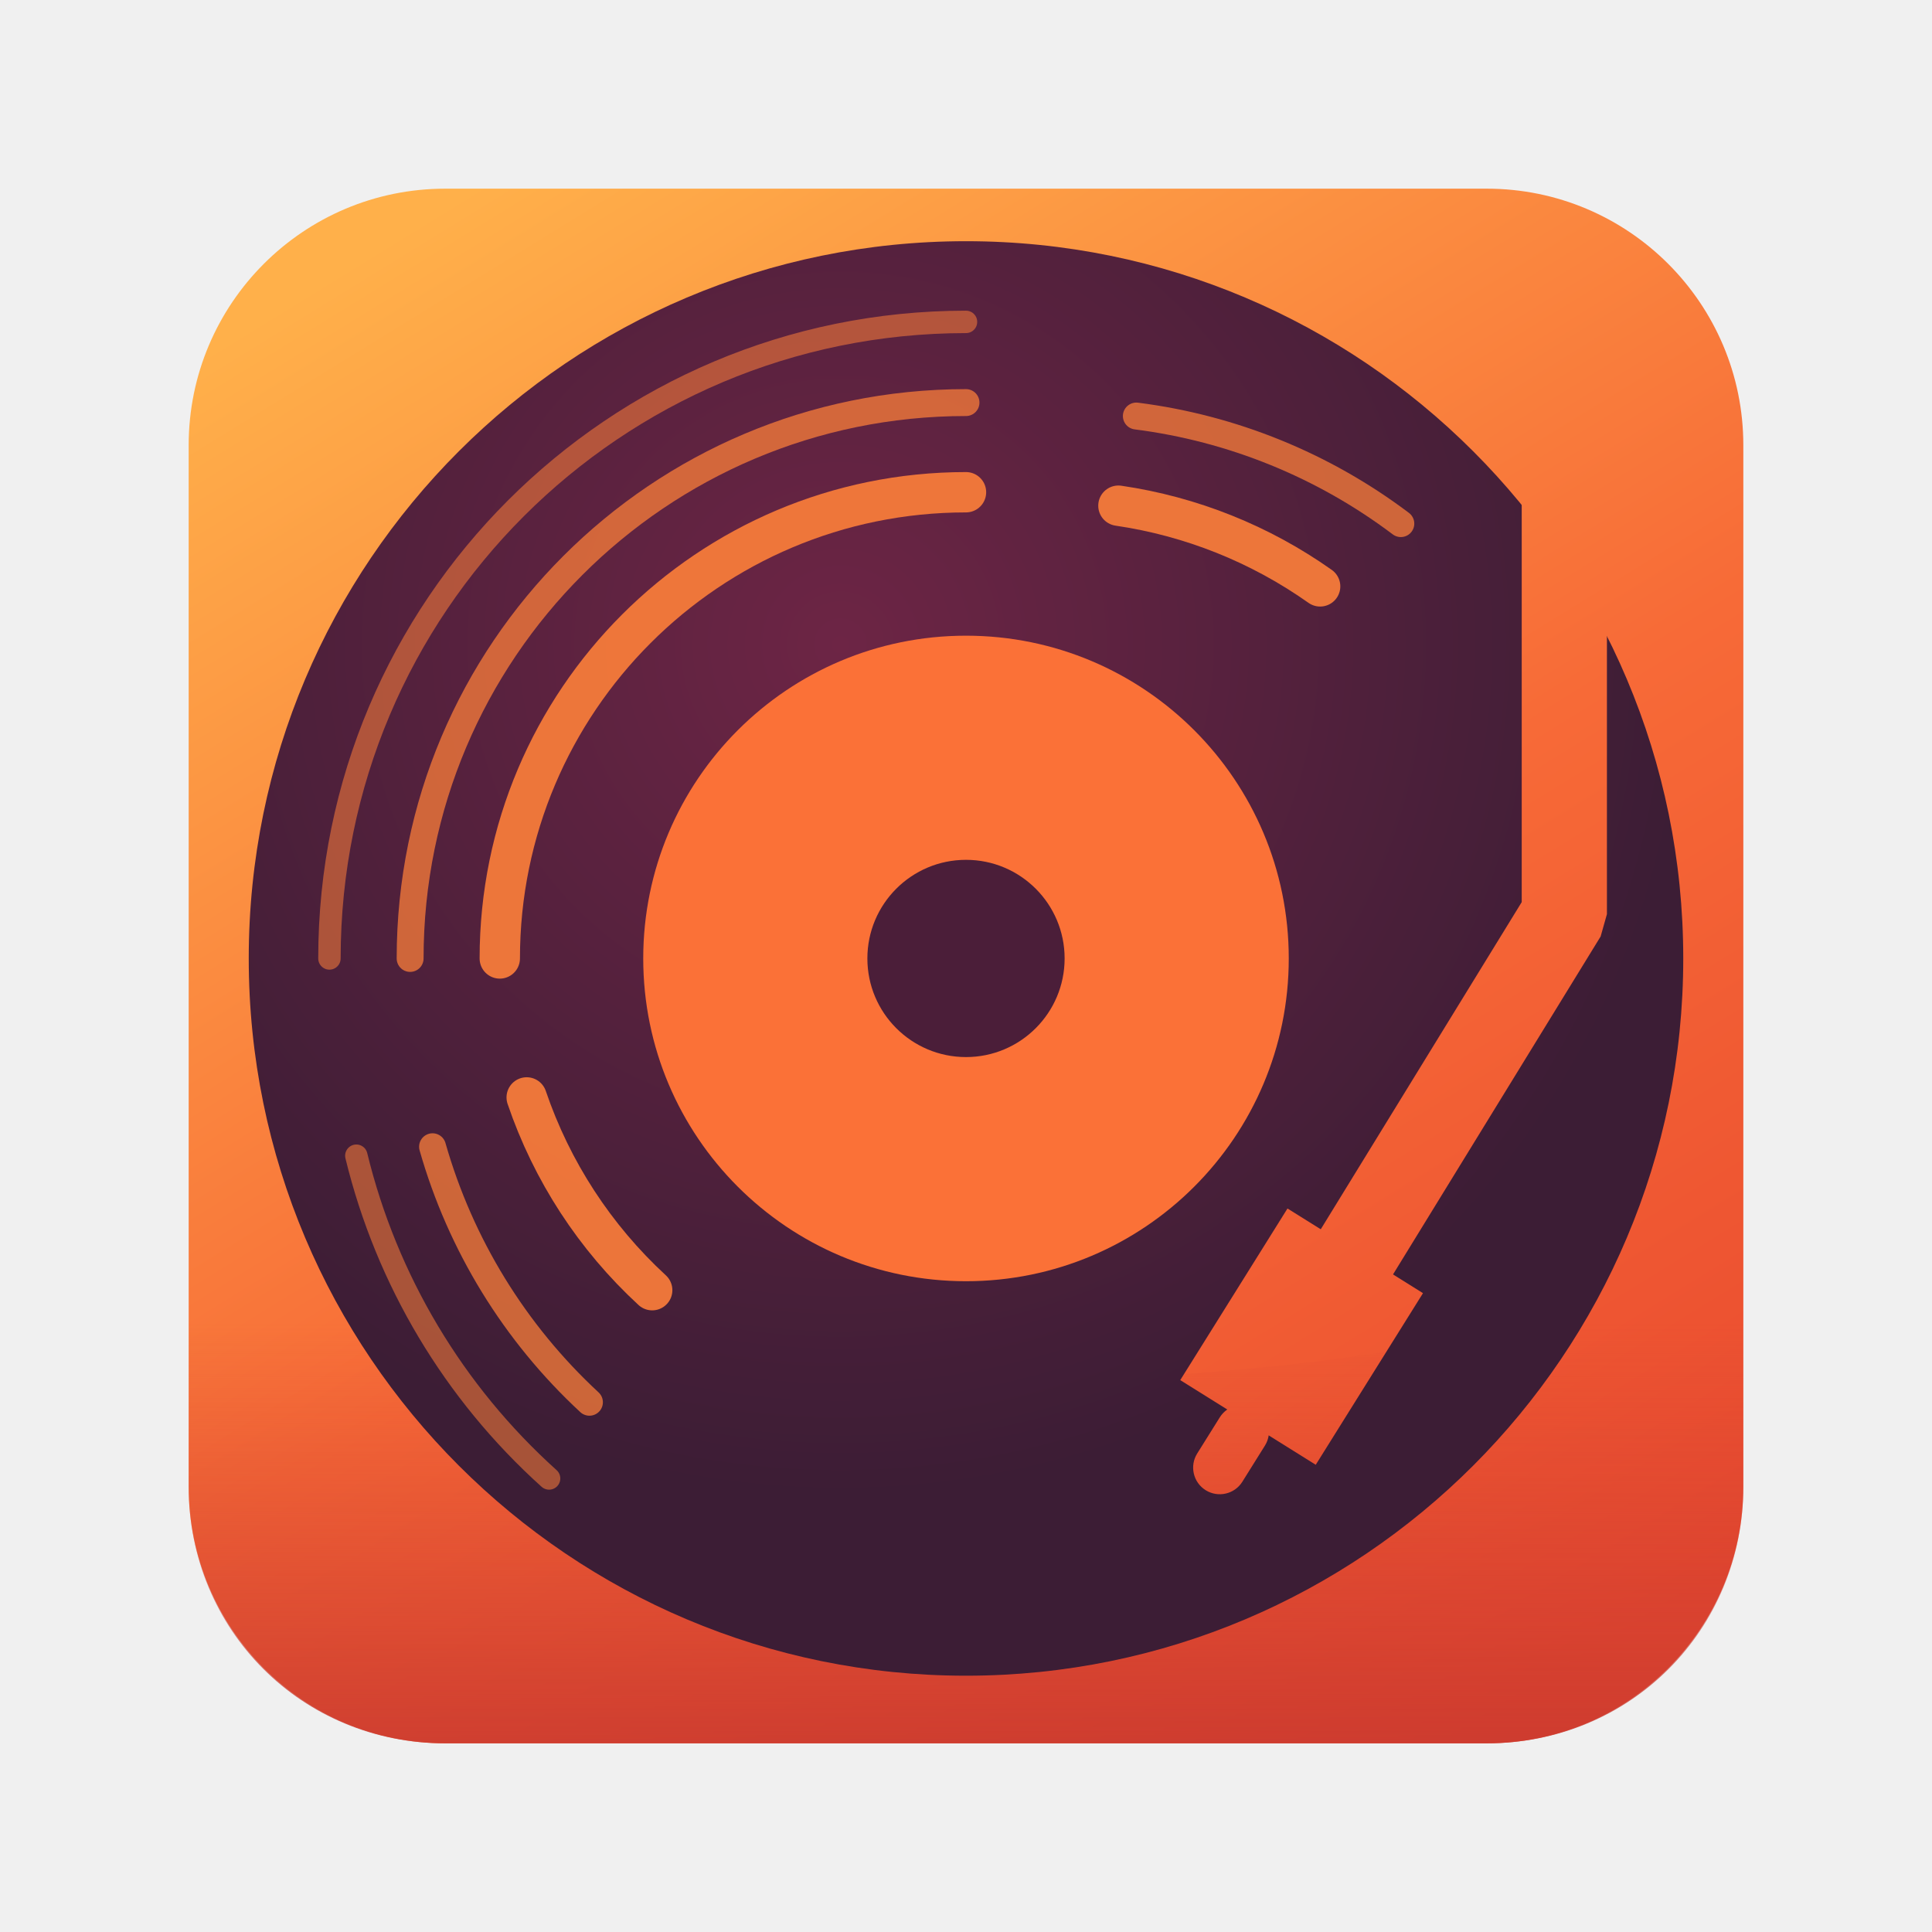
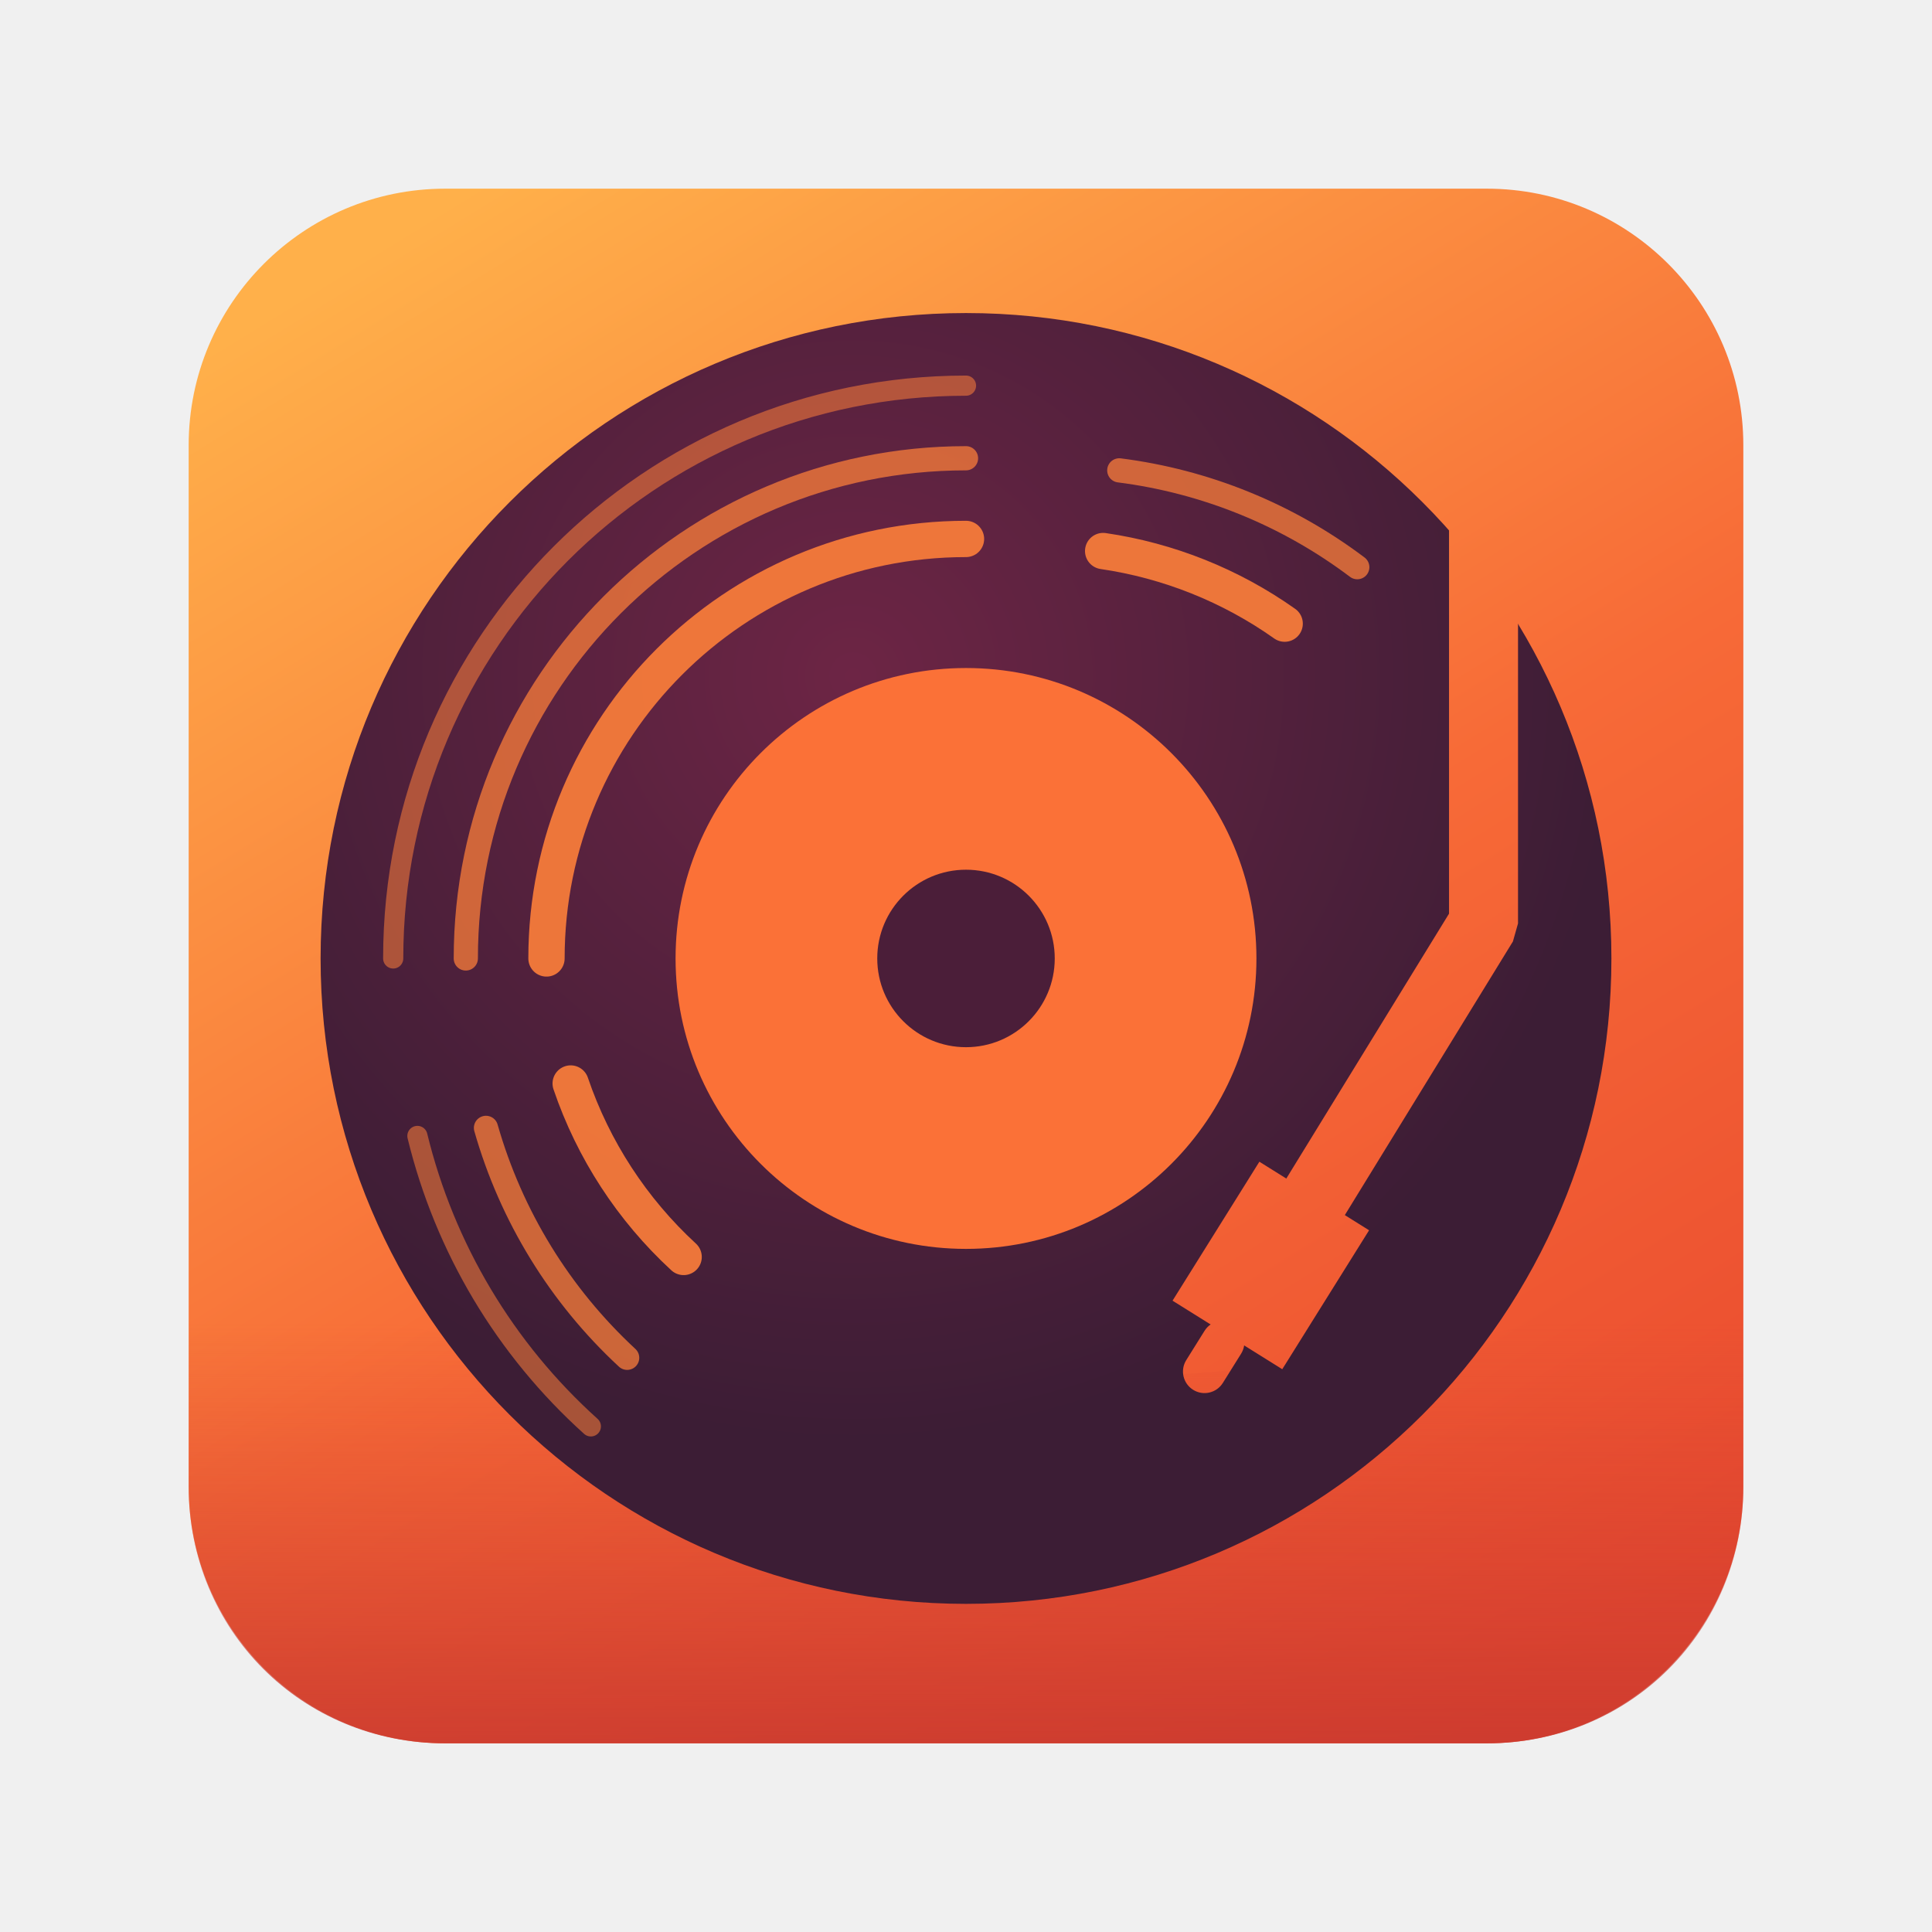
<svg xmlns="http://www.w3.org/2000/svg" width="512" height="512" viewBox="0 0 512 512">
  <defs>
    <linearGradient id="tile" x1="128" y1="48" x2="384" y2="464" gradientUnits="userSpaceOnUse">
      <stop offset="0" stop-color="#ffb04a" />
      <stop offset="0.55" stop-color="#f76a37" />
      <stop offset="1" stop-color="#e94a2f" />
    </linearGradient>
    <linearGradient id="tile-front" x1="256" y1="350" x2="256" y2="462" gradientUnits="userSpaceOnUse">
      <stop offset="0" stop-color="#d94431" stop-opacity="0" />
      <stop offset="1" stop-color="#c9392f" stop-opacity="0.85" />
    </linearGradient>
    <radialGradient id="record" cx="206" cy="182" r="190" gradientUnits="userSpaceOnUse">
      <stop offset="0" stop-color="#6d2545" />
      <stop offset="1" stop-color="#3c1d35" />
    </radialGradient>
    <mask id="record-cutout" maskUnits="userSpaceOnUse">
      <rect width="512" height="512" fill="#fff" />
-       <g transform="translate(-18 2) translate(234 252) scale(1.188) translate(-234 -252)">
+       <g transform="translate(-8 2) translate(234 252) scale(1.069) translate(-234 -252)">
        <path d="M361.5 132v110l-43 70" fill="none" stroke="#000" stroke-width="16" stroke-linecap="butt" stroke-linejoin="bevel" />
        <g transform="translate(318 312) rotate(32)">
          <rect x="-15" y="-8" width="30" height="38" fill="#000" />
          <rect x="-5" y="27" width="10" height="18" rx="5" fill="#000" />
        </g>
      </g>
    </mask>
  </defs>
  <rect x="50" y="50" width="412" height="412" rx="68" fill="url(#tile)" />
  <path d="M50 336c70 22 132 30 206 30s136-8 206-30v58c0 38-30 68-68 68H118c-38 0-68-30-68-68z" fill="url(#tile-front)" />
-   <g transform="translate(22 2) translate(234 252) scale(1.188) translate(-234 -252)" mask="url(#record-cutout)">
+   <g transform="translate(22 2) translate(234 252) scale(1.069) translate(-234 -252)" mask="url(#record-cutout)">
    <circle cx="234" cy="252" r="160" fill="url(#record)" />
    <circle cx="234" cy="252" r="72" fill="#fb7137" />
    <circle cx="234" cy="252" r="22" fill="#4b1e39" />
    <path d="M130 252a104 104 0 0 1 104-104" fill="none" stroke="#f47a3a" stroke-width="9" stroke-linecap="round" opacity="0.95" />
    <path d="M164 326a104 104 0 0 1-28-43" fill="none" stroke="#f47a3a" stroke-width="9" stroke-linecap="round" opacity="0.95" />
    <path d="M268 151a104 104 0 0 1 45 18" fill="none" stroke="#f47a3a" stroke-width="9" stroke-linecap="round" opacity="0.95" />
    <path d="M110 252a124 124 0 0 1 124-124" fill="none" stroke="#f47a3a" stroke-width="6" stroke-linecap="round" opacity="0.78" />
    <path d="M150 351a124 124 0 0 1-35-57" fill="none" stroke="#f47a3a" stroke-width="6" stroke-linecap="round" opacity="0.78" />
    <path d="M272 131a124 124 0 0 1 59 24" fill="none" stroke="#f47a3a" stroke-width="6" stroke-linecap="round" opacity="0.78" />
    <path d="M92 252a142 142 0 0 1 142-142" fill="none" stroke="#f47a3a" stroke-width="5" stroke-linecap="round" opacity="0.58" />
    <path d="M141 368a142 142 0 0 1-43-72" fill="none" stroke="#f47a3a" stroke-width="5" stroke-linecap="round" opacity="0.58" />
  </g>
</svg>
